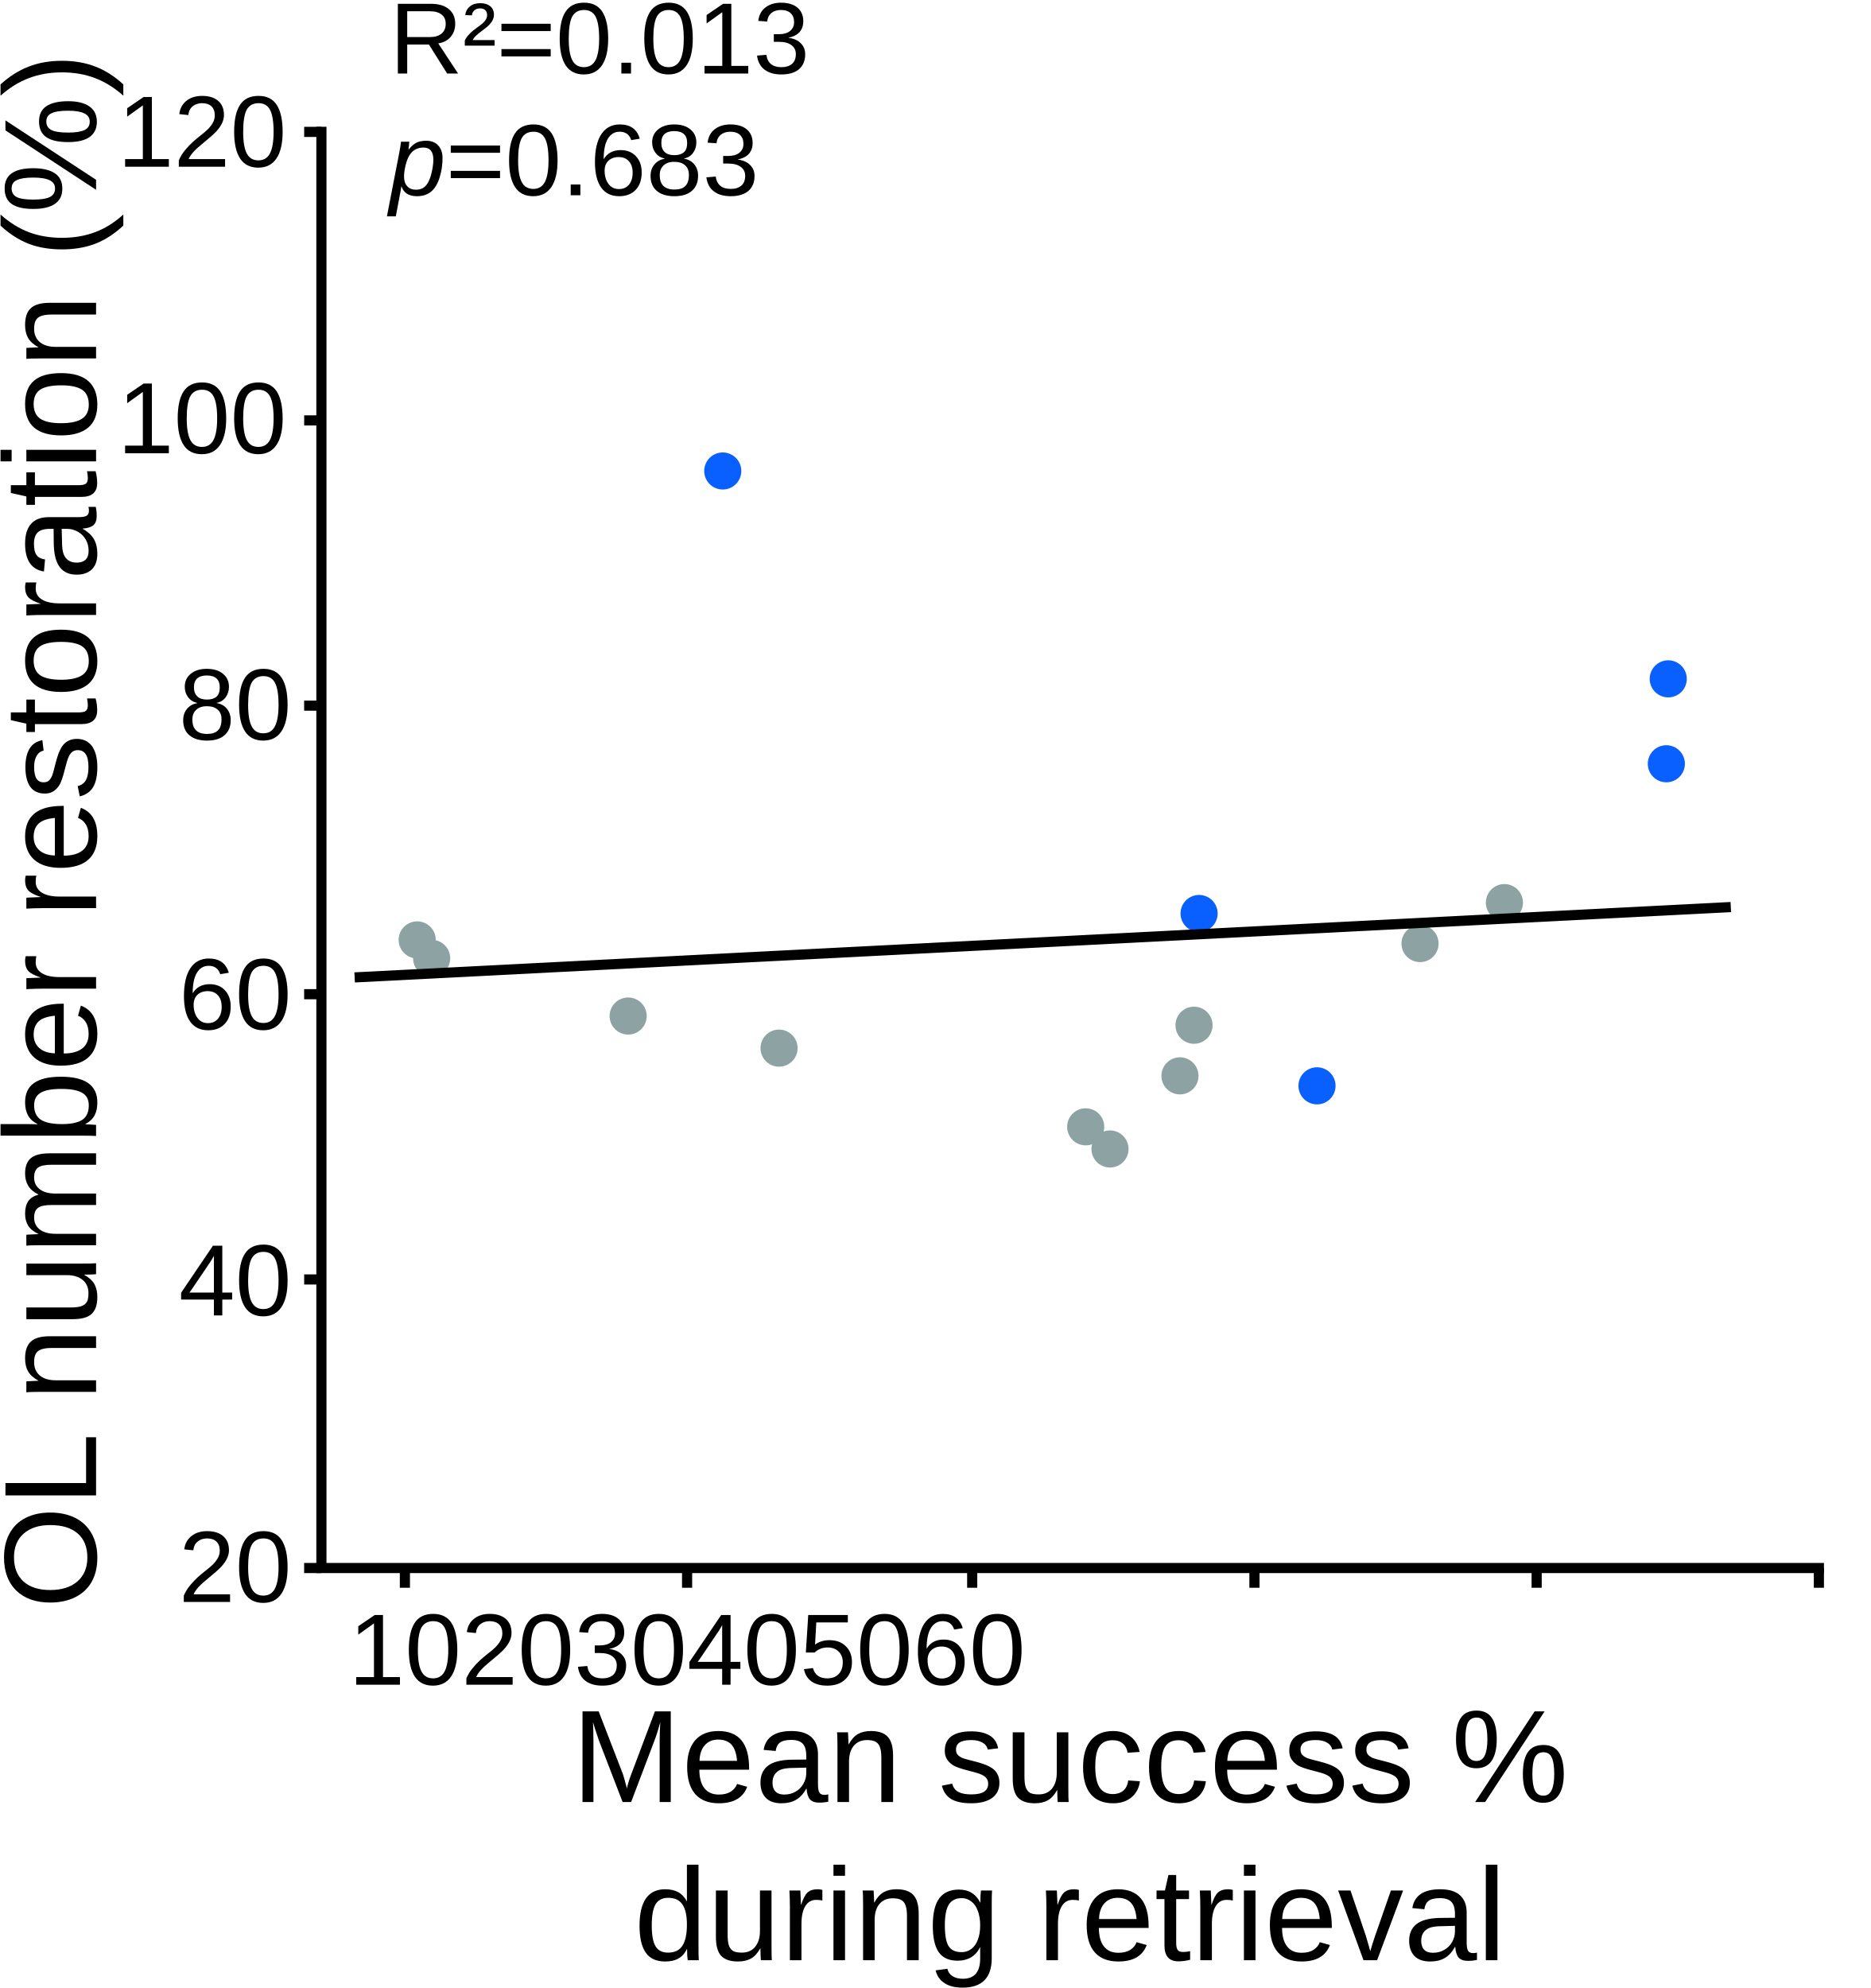
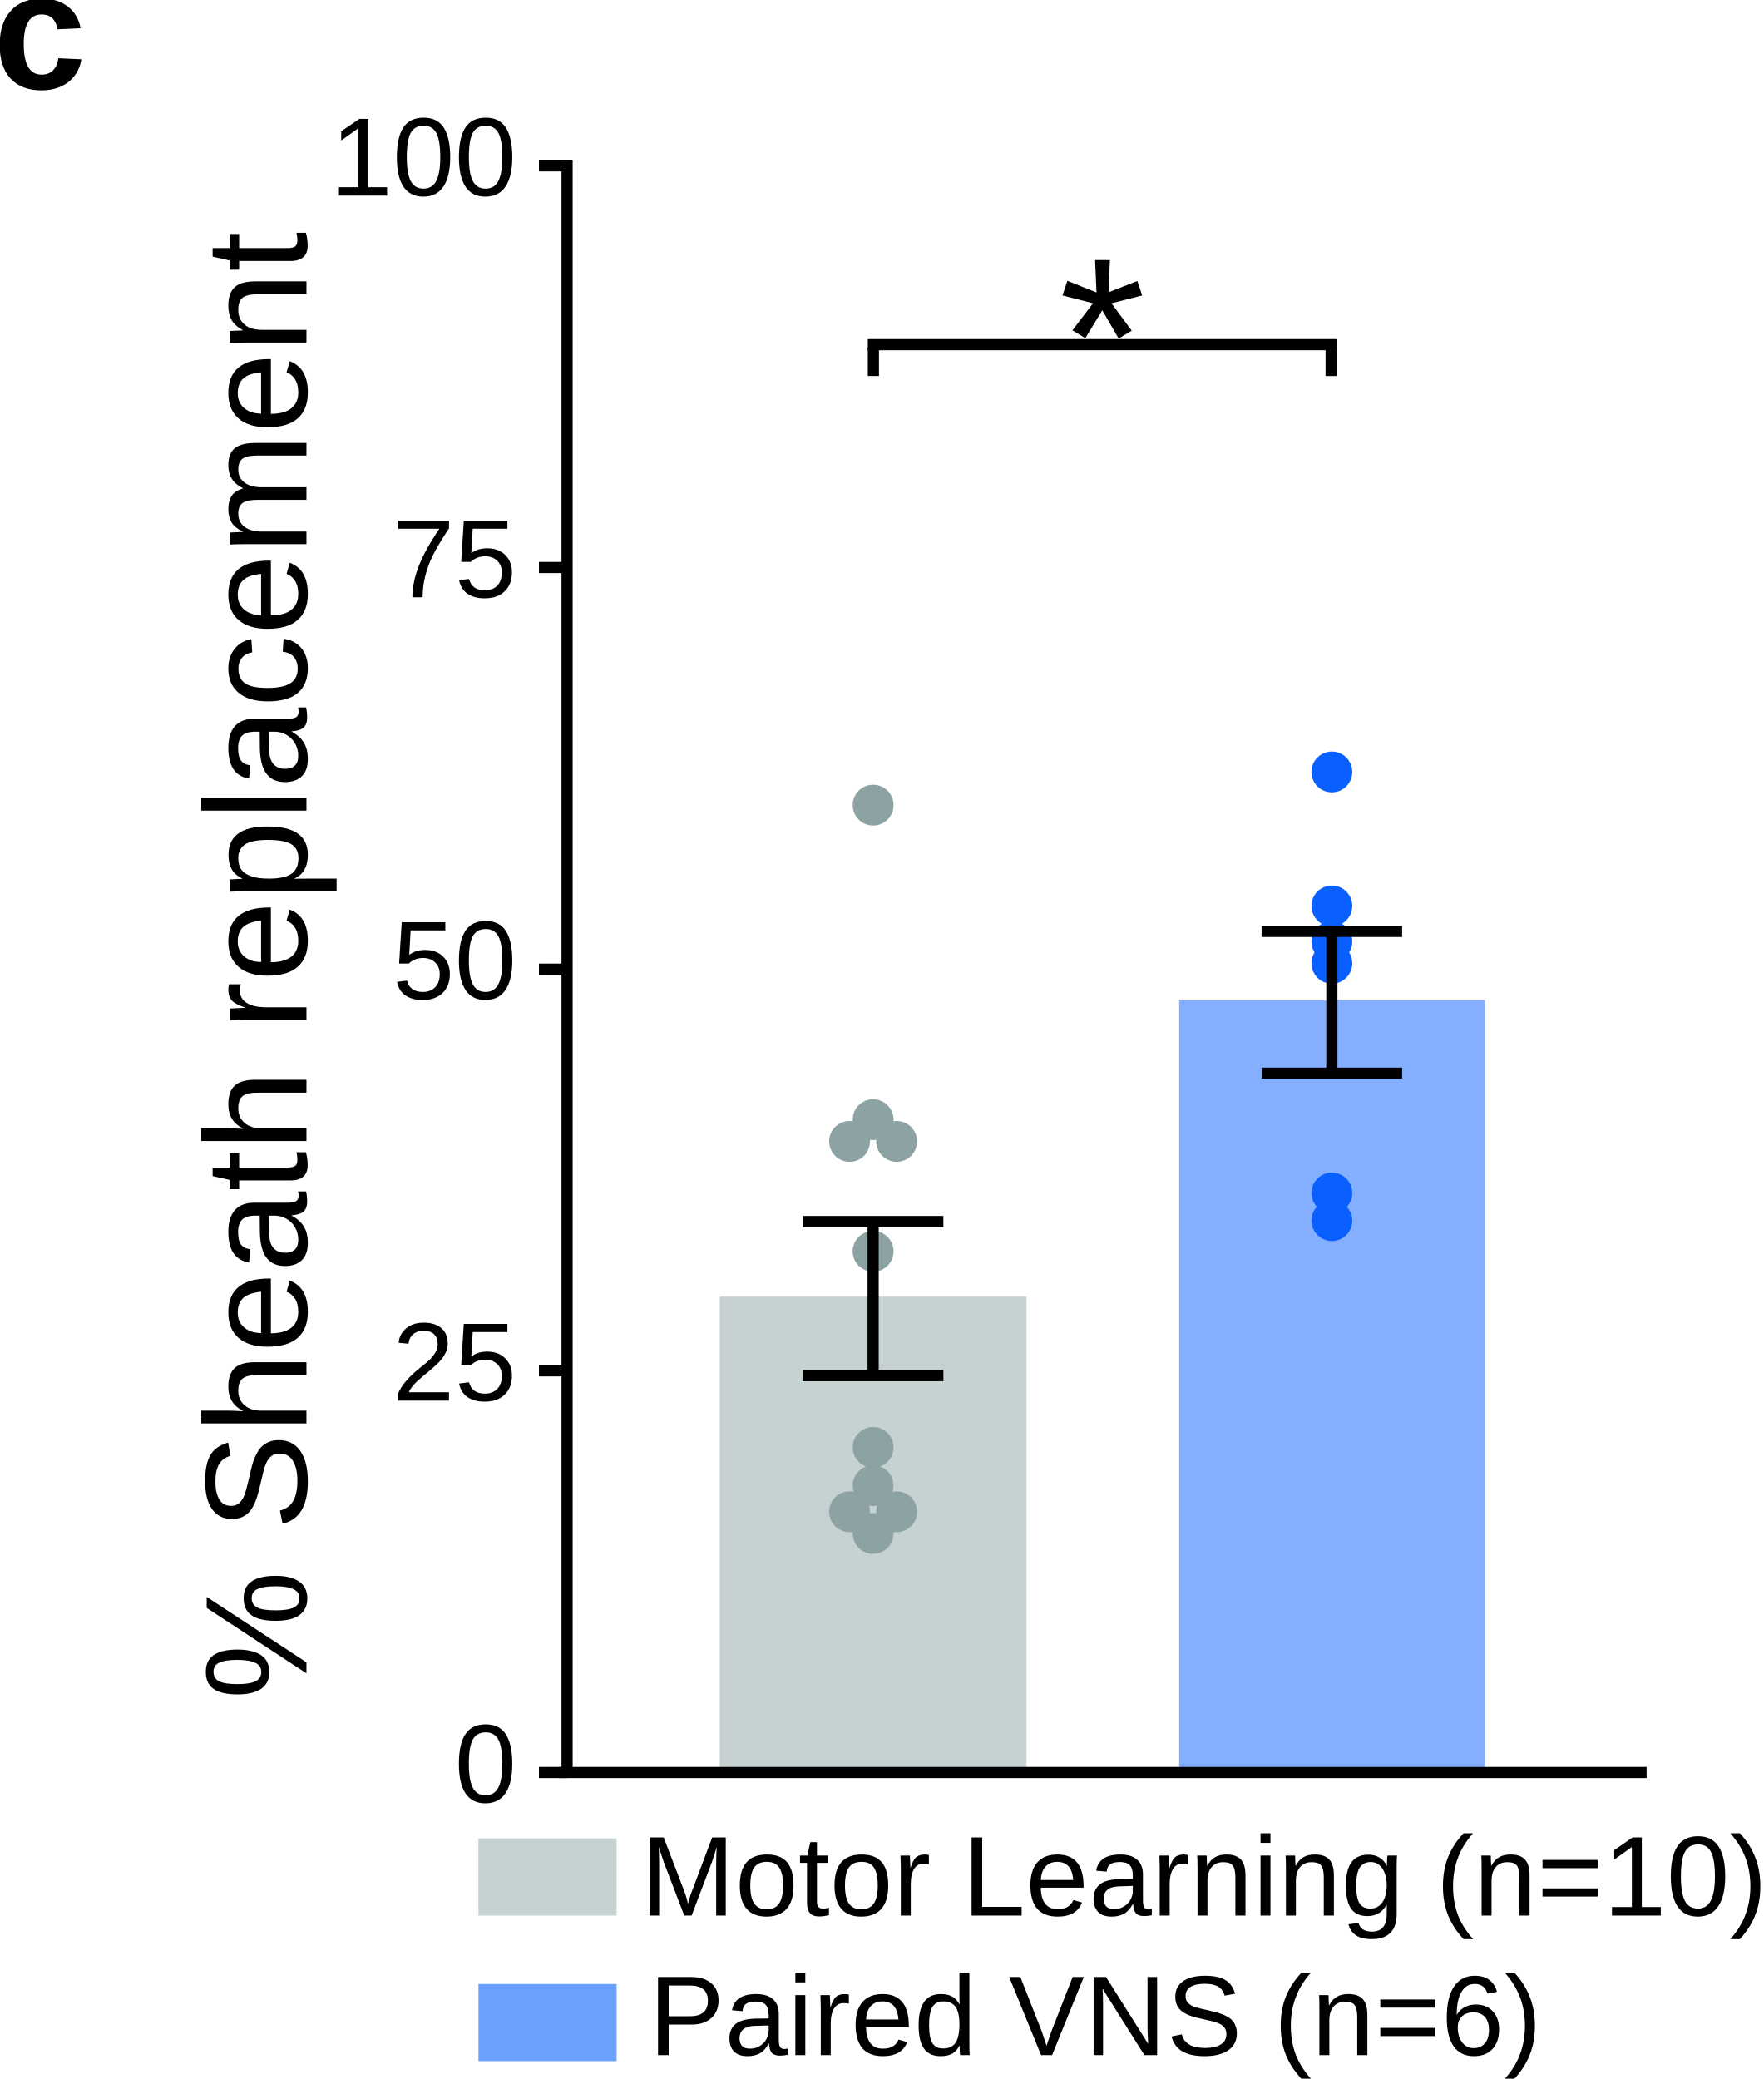
- <svg xmlns="http://www.w3.org/2000/svg" version="1.1" id="svg1" width="245.967" height="261.403" viewBox="0 0 245.967 261.403">
-   <defs id="defs1" />
-   <g id="g1" transform="translate(-44.96009,-399.9293)">
-     <g id="g351">
-       <text id="text182" xml:space="preserve" transform="matrix(1.333333,0,0,1.333204,68.46368,610.5705)">
-         <tspan id="tspan182" style="font-variant:normal;font-weight:normal;font-size:10.005px;font-family:Arial;writing-mode:lr-tb;fill:#000000;fill-opacity:1;fill-rule:nonzero;stroke:none" x="0" y="0">20</tspan>
-         <tspan id="tspan183" style="font-variant:normal;font-weight:normal;font-size:10.005px;font-family:Arial;writing-mode:lr-tb;fill:#000000;fill-opacity:1;fill-rule:nonzero;stroke:none" x="0" y="-28.263">40</tspan>
-         <tspan id="tspan184" style="font-variant:normal;font-weight:normal;font-size:10.005px;font-family:Arial;writing-mode:lr-tb;fill:#000000;fill-opacity:1;fill-rule:nonzero;stroke:none" x="0" y="-56.476">60</tspan>
-         <tspan id="tspan185" style="font-variant:normal;font-weight:normal;font-size:10.005px;font-family:Arial;writing-mode:lr-tb;fill:#000000;fill-opacity:1;fill-rule:nonzero;stroke:none" x="0" y="-85.049">80</tspan>
-         <tspan id="tspan186" style="font-variant:normal;font-weight:normal;font-size:10.005px;font-family:Arial;writing-mode:lr-tb;fill:#000000;fill-opacity:1;fill-rule:nonzero;stroke:none" x="-6.053" y="-113.292">100</tspan>
-         <tspan id="tspan187" style="font-variant:normal;font-weight:normal;font-size:10.005px;font-family:Arial;writing-mode:lr-tb;fill:#000000;fill-opacity:1;fill-rule:nonzero;stroke:none" x="-6.053" y="-141.555">120</tspan>
+ <svg xmlns="http://www.w3.org/2000/svg" version="1.1" id="svg1" width="210.655" height="248.378" viewBox="0 0 210.655 248.378">
+   <defs id="defs1">
+     <clipPath clipPathUnits="userSpaceOnUse" id="clipPath182">
+       <path d="m 475.632,642.216 h 12.379 v -6.909 h -12.379 z" id="path182" />
+     </clipPath>
+     <clipPath clipPathUnits="userSpaceOnUse" id="clipPath184">
+       <path d="M 0,0 H 891.591 V 1131.591 H 0 Z" id="path184" />
+     </clipPath>
+     <clipPath clipPathUnits="userSpaceOnUse" id="clipPath185">
+       <path d="m 475.632,629.176 h 12.379 v -6.909 h -12.379 z" id="path185" />
+     </clipPath>
+     <clipPath clipPathUnits="userSpaceOnUse" id="clipPath187">
+       <path d="M 0,0 H 891.591 V 1131.591 H 0 Z" id="path187" />
+     </clipPath>
+     <clipPath clipPathUnits="userSpaceOnUse" id="clipPath197">
+       <path d="m 538.413,717.308 h 27.36 v -68.836 h -27.36 z" id="path197" />
+     </clipPath>
+     <clipPath clipPathUnits="userSpaceOnUse" id="clipPath199">
+       <path d="M 0,0 H 891.591 V 1131.591 H 0 Z" id="path199" />
+     </clipPath>
+     <clipPath clipPathUnits="userSpaceOnUse" id="clipPath211">
+       <path d="m 497.253,690.768 h 27.48 v -42.331 h -27.48 z" id="path211" />
+     </clipPath>
+     <clipPath clipPathUnits="userSpaceOnUse" id="clipPath213">
+       <path d="M 0,0 H 891.591 V 1131.591 H 0 Z" id="path213" />
+     </clipPath>
+   </defs>
+   <g id="layer-MC11" transform="translate(-577.0216,-55.6656)">
+     <g id="g306">
+       <g opacity="0.5" id="g183" clip-path="url(#clipPath184)">
+         <path d="m 488.011,635.307 h -12.379 v 6.909 h 12.379 z" style="fill:#8da3a3;fill-opacity:1;fill-rule:nonzero;stroke:none" transform="matrix(1.333333,0,0,-1.333333,0,1131.591)" clip-path="url(#clipPath182)" id="path183" />
+       </g>
+       <text id="text184" xml:space="preserve" transform="matrix(1.333333,0,0,1.333333,653.5345,284.5191)">
+         <tspan id="tspan184" style="font-variant:normal;font-weight:normal;font-stretch:normal;font-size:10.176px;font-family:Arial;writing-mode:lr-tb;fill:#000000;fill-opacity:1;fill-rule:nonzero;stroke:none" x="0" y="0">Motor Learning (n=10)</tspan>
      </text>
-       <path id="path187" d="m 63.715,-454.626 h 1.703" style="fill:none;stroke:#000000;stroke-width:1;stroke-linecap:butt;stroke-linejoin:miter;stroke-miterlimit:10;stroke-dasharray:none;stroke-opacity:1" transform="scale(1.333333,-1.333204)" />
-       <path id="path188" d="m 63.719,-426.166 h 1.703" style="fill:none;stroke:#000000;stroke-width:1;stroke-linecap:butt;stroke-linejoin:miter;stroke-miterlimit:10;stroke-dasharray:none;stroke-opacity:1" transform="scale(1.333333,-1.333204)" />
-       <path id="path189" d="m 63.715,-398.031 h 1.703" style="fill:none;stroke:#000000;stroke-width:1;stroke-linecap:butt;stroke-linejoin:miter;stroke-miterlimit:10;stroke-dasharray:none;stroke-opacity:1" transform="scale(1.333333,-1.333204)" />
-       <path id="path190" d="m 63.715,-369.571 h 1.703" style="fill:none;stroke:#000000;stroke-width:1;stroke-linecap:butt;stroke-linejoin:miter;stroke-miterlimit:10;stroke-dasharray:none;stroke-opacity:1" transform="scale(1.333333,-1.333204)" />
-       <path id="path191" d="m 63.719,-341.439 h 1.703" style="fill:none;stroke:#000000;stroke-width:1;stroke-linecap:butt;stroke-linejoin:miter;stroke-miterlimit:10;stroke-dasharray:none;stroke-opacity:1" transform="scale(1.333333,-1.333204)" />
-       <path id="path192" d="m 63.719,-312.984 h 1.703" style="fill:none;stroke:#000000;stroke-width:1;stroke-linecap:butt;stroke-linejoin:miter;stroke-miterlimit:10;stroke-dasharray:none;stroke-opacity:1" transform="scale(1.333333,-1.333204)" />
-       <text id="text192" xml:space="preserve" transform="matrix(0,-1.333333,1.333463,0,57.59349,616.2784)">
-         <tspan id="tspan192" style="font-variant:normal;font-weight:normal;font-size:13.005px;font-family:Arial;writing-mode:lr-tb;fill:#000000;fill-opacity:1;fill-rule:nonzero;stroke:none" x="0" dx="0 0 0 -0.481" y="0"> OL number restoration (%)</tspan>
+       <g opacity="0.6" id="g186" clip-path="url(#clipPath187)">
+         <path d="m 488.011,622.267 h -12.379 v 6.909 h 12.379 z" style="fill:#0a60ff;fill-opacity:1;fill-rule:nonzero;stroke:none" transform="matrix(1.333333,0,0,-1.333333,0,1131.591)" clip-path="url(#clipPath185)" id="path186" />
+       </g>
+       <text id="text187" xml:space="preserve" transform="matrix(1.333333,0,0,1.333333,654.5248,301.1883)">
+         <tspan id="tspan187" style="font-variant:normal;font-weight:normal;font-stretch:normal;font-size:10.176px;font-family:Arial;writing-mode:lr-tb;fill:#000000;fill-opacity:1;fill-rule:nonzero;stroke:none" x="0" y="0">Paired VNS (n=6)</tspan>
      </text>
-       <path id="path193" d="M 65.418,-454.626 V -312.48" style="fill:none;stroke:#000000;stroke-width:1;stroke-linecap:butt;stroke-linejoin:miter;stroke-miterlimit:10;stroke-dasharray:none;stroke-opacity:1" transform="scale(1.333333,-1.333204)" />
-       <text id="text193" xml:space="preserve" transform="matrix(1.333333,0,0,1.333204,90.78259,621.4508)">
-         <tspan id="tspan193" style="font-variant:normal;font-weight:normal;font-size:10.005px;font-family:Arial;writing-mode:lr-tb;fill:#000000;fill-opacity:1;fill-rule:nonzero;stroke:none" x="0" dx="0 0 16.708 0 16.988 0 16.708 0 16.708 0 16.708" y="0">102030405060</tspan>
+       <text id="text188" xml:space="preserve" transform="matrix(1.333333,0,0,1.333333,703.5091,105.0893)">
+         <tspan id="tspan188" style="font-variant:normal;font-weight:normal;font-stretch:normal;font-size:20px;font-family:Arial;writing-mode:lr-tb;fill:#000000;fill-opacity:1;fill-rule:nonzero;stroke:none" x="0" y="0">*</tspan>
      </text>
-       <path id="path194" d="m 73.652,-454.622 v -1.95" style="fill:none;stroke:#000000;stroke-width:1;stroke-linecap:butt;stroke-linejoin:miter;stroke-miterlimit:10;stroke-dasharray:none;stroke-opacity:1" transform="scale(1.333333,-1.333204)" />
-       <path id="path195" d="m 101.484,-454.626 v -1.946" style="fill:none;stroke:#000000;stroke-width:1;stroke-linecap:butt;stroke-linejoin:miter;stroke-miterlimit:10;stroke-dasharray:none;stroke-opacity:1" transform="scale(1.333333,-1.333204)" />
-       <path id="path196" d="m 129.602,-454.622 v -1.95" style="fill:none;stroke:#000000;stroke-width:1;stroke-linecap:butt;stroke-linejoin:miter;stroke-miterlimit:10;stroke-dasharray:none;stroke-opacity:1" transform="scale(1.333333,-1.333204)" />
-       <path id="path197" d="m 157.438,-454.622 v -1.95" style="fill:none;stroke:#000000;stroke-width:1;stroke-linecap:butt;stroke-linejoin:miter;stroke-miterlimit:10;stroke-dasharray:none;stroke-opacity:1" transform="scale(1.333333,-1.333204)" />
-       <path id="path198" d="m 185.27,-454.622 v -1.95" style="fill:none;stroke:#000000;stroke-width:1;stroke-linecap:butt;stroke-linejoin:miter;stroke-miterlimit:10;stroke-dasharray:none;stroke-opacity:1" transform="scale(1.333333,-1.333204)" />
-       <path id="path199" d="m 213.105,-454.622 v -1.95" style="fill:none;stroke:#000000;stroke-width:1;stroke-linecap:butt;stroke-linejoin:miter;stroke-miterlimit:10;stroke-dasharray:none;stroke-opacity:1" transform="scale(1.333333,-1.333204)" />
-       <path id="path200" d="M 213.105,-454.626 H 65.418" style="fill:none;stroke:#000000;stroke-width:1;stroke-linecap:square;stroke-linejoin:miter;stroke-miterlimit:10;stroke-dasharray:none;stroke-opacity:1" transform="scale(1.333333,-1.333204)" />
-       <text id="text200" xml:space="preserve" transform="matrix(1.333333,0,0,1.333203,120.1423,636.8756)">
-         <tspan id="tspan200" style="font-variant:normal;font-weight:normal;font-size:13.006px;font-family:Arial;writing-mode:lr-tb;fill:#000000;fill-opacity:1;fill-rule:nonzero;stroke:none" x="0" y="0">Mean success %</tspan>
-         <tspan id="tspan201" style="font-variant:normal;font-weight:normal;font-size:13.006px;font-family:Arial;writing-mode:lr-tb;fill:#000000;fill-opacity:1;fill-rule:nonzero;stroke:none" x="6.139" y="15.607">during retrieval</tspan>
+       <path id="path188" d="M 0,0 H 41.012" style="fill:none;stroke:#000000;stroke-width:1;stroke-linecap:square;stroke-linejoin:miter;stroke-miterlimit:10;stroke-dasharray:none;stroke-opacity:1" transform="matrix(1.333333,0,0,-1.333333,681.356,96.8444)" />
+       <path id="path189" d="M 0,0 V 1.561" style="fill:none;stroke:#000000;stroke-width:1;stroke-linecap:square;stroke-linejoin:miter;stroke-miterlimit:10;stroke-dasharray:none;stroke-opacity:1" transform="matrix(1.333333,0,0,-1.333333,681.356,99.92307)" />
+       <path id="path190" d="M 0,0 V 1.561" style="fill:none;stroke:#000000;stroke-width:1;stroke-linecap:square;stroke-linejoin:miter;stroke-miterlimit:10;stroke-dasharray:none;stroke-opacity:1" transform="matrix(1.333333,0,0,-1.333333,736.0387,99.92347)" />
+       <path id="path191" d="m 0,0 c 0,-0.734 -0.595,-1.329 -1.329,-1.329 -0.735,0 -1.33,0.595 -1.33,1.329 0,0.734 0.595,1.329 1.33,1.329 C -0.595,1.329 0,0.734 0,0" style="fill:#0a60ff;fill-opacity:1;fill-rule:nonzero;stroke:#0a60ff;stroke-width:1;stroke-linecap:butt;stroke-linejoin:miter;stroke-miterlimit:10;stroke-dasharray:none;stroke-opacity:1" transform="matrix(1.333333,0,0,-1.333333,737.8967,201.4927)" />
+       <path id="path192" d="m 0,0 c 0,-0.734 -0.595,-1.329 -1.329,-1.329 -0.735,0 -1.33,0.595 -1.33,1.329 0,0.734 0.595,1.329 1.33,1.329 C -0.595,1.329 0,0.734 0,0" style="fill:#0a60ff;fill-opacity:1;fill-rule:nonzero;stroke:#0a60ff;stroke-width:1;stroke-linecap:butt;stroke-linejoin:miter;stroke-miterlimit:10;stroke-dasharray:none;stroke-opacity:1" transform="matrix(1.333333,0,0,-1.333333,737.8967,198.1916)" />
+       <path id="path193" d="m 0,0 c 0,-0.734 -0.595,-1.329 -1.329,-1.329 -0.735,0 -1.33,0.595 -1.33,1.329 0,0.734 0.595,1.329 1.33,1.329 C -0.595,1.329 0,0.734 0,0" style="fill:#0a60ff;fill-opacity:1;fill-rule:nonzero;stroke:#0a60ff;stroke-width:1;stroke-linecap:butt;stroke-linejoin:miter;stroke-miterlimit:10;stroke-dasharray:none;stroke-opacity:1" transform="matrix(1.333333,0,0,-1.333333,737.8967,170.7475)" />
+       <path id="path194" d="m 0,0 c 0,-0.734 -0.595,-1.329 -1.329,-1.329 -0.735,0 -1.33,0.595 -1.33,1.329 0,0.734 0.595,1.329 1.33,1.329 C -0.595,1.329 0,0.734 0,0" style="fill:#0a60ff;fill-opacity:1;fill-rule:nonzero;stroke:#0a60ff;stroke-width:1;stroke-linecap:butt;stroke-linejoin:miter;stroke-miterlimit:10;stroke-dasharray:none;stroke-opacity:1" transform="matrix(1.333333,0,0,-1.333333,737.8967,168.1537)" />
+       <path id="path195" d="m 0,0 c 0,-0.734 -0.595,-1.329 -1.329,-1.329 -0.735,0 -1.33,0.595 -1.33,1.329 0,0.734 0.595,1.329 1.33,1.329 C -0.595,1.329 0,0.734 0,0" style="fill:#0a60ff;fill-opacity:1;fill-rule:nonzero;stroke:#0a60ff;stroke-width:1;stroke-linecap:butt;stroke-linejoin:miter;stroke-miterlimit:10;stroke-dasharray:none;stroke-opacity:1" transform="matrix(1.333333,0,0,-1.333333,737.8967,163.9024)" />
+       <path id="path196" d="m 0,0 c 0,-0.734 -0.595,-1.329 -1.329,-1.329 -0.735,0 -1.33,0.595 -1.33,1.329 0,0.734 0.595,1.329 1.33,1.329 C -0.595,1.329 0,0.734 0,0" style="fill:#0a60ff;fill-opacity:1;fill-rule:nonzero;stroke:#0a60ff;stroke-width:1;stroke-linecap:butt;stroke-linejoin:miter;stroke-miterlimit:10;stroke-dasharray:none;stroke-opacity:1" transform="matrix(1.333333,0,0,-1.333333,737.8967,147.8879)" />
+       <g opacity="0.5" id="g198" clip-path="url(#clipPath199)">
+         <path d="m 538.413,648.472 h 27.36 v 68.836 h -27.36 z" style="fill:#0a60ff;fill-opacity:1;fill-rule:evenodd;stroke:none" transform="matrix(1.333333,0,0,-1.333333,0,1131.591)" clip-path="url(#clipPath197)" id="path198" />
+       </g>
+       <path id="path200" d="M 0,0 H 12.591 M 6.296,0 v 12.705 m -6.296,0 h 12.591" style="fill:#0a60ff;fill-opacity:1;fill-rule:nonzero;stroke:#000000;stroke-width:1;stroke-linecap:butt;stroke-linejoin:miter;stroke-miterlimit:10;stroke-dasharray:none;stroke-opacity:1" transform="matrix(1.333333,0,0,-1.333333,727.7299,183.8819)" />
+       <path id="path201" d="m 0,0 c 0,-0.734 -0.595,-1.329 -1.329,-1.329 -0.735,0 -1.33,0.595 -1.33,1.329 0,0.734 0.595,1.329 1.33,1.329 C -0.595,1.329 0,0.734 0,0" style="fill:#8da3a3;fill-opacity:1;fill-rule:nonzero;stroke:#8da3a3;stroke-width:1;stroke-linecap:butt;stroke-linejoin:miter;stroke-miterlimit:10;stroke-dasharray:none;stroke-opacity:1" transform="matrix(1.333333,0,0,-1.333333,683.0967,238.8684)" />
+       <path id="path202" d="m 0,0 c 0,-0.734 -0.595,-1.329 -1.329,-1.329 -0.735,0 -1.33,0.595 -1.33,1.329 0,0.734 0.595,1.329 1.33,1.329 C -0.595,1.329 0,0.734 0,0" style="fill:#8da3a3;fill-opacity:1;fill-rule:nonzero;stroke:#8da3a3;stroke-width:1;stroke-linecap:butt;stroke-linejoin:miter;stroke-miterlimit:10;stroke-dasharray:none;stroke-opacity:1" transform="matrix(1.333333,0,0,-1.333333,685.9083,236.2747)" />
+       <path id="path203" d="m 0,0 c 0,-0.734 -0.595,-1.329 -1.329,-1.329 -0.735,0 -1.33,0.595 -1.33,1.329 0,0.734 0.595,1.329 1.33,1.329 C -0.595,1.329 0,0.734 0,0" style="fill:#8da3a3;fill-opacity:1;fill-rule:nonzero;stroke:#8da3a3;stroke-width:1;stroke-linecap:butt;stroke-linejoin:miter;stroke-miterlimit:10;stroke-dasharray:none;stroke-opacity:1" transform="matrix(1.333333,0,0,-1.333333,680.2851,236.2747)" />
+       <path id="path204" d="m 0,0 c 0,-0.734 -0.595,-1.329 -1.329,-1.329 -0.735,0 -1.33,0.595 -1.33,1.329 0,0.734 0.595,1.329 1.33,1.329 C -0.595,1.329 0,0.734 0,0" style="fill:#8da3a3;fill-opacity:1;fill-rule:nonzero;stroke:#8da3a3;stroke-width:1;stroke-linecap:butt;stroke-linejoin:miter;stroke-miterlimit:10;stroke-dasharray:none;stroke-opacity:1" transform="matrix(1.333333,0,0,-1.333333,683.0967,233.1515)" />
+       <path id="path205" d="m 0,0 c 0,-0.734 -0.595,-1.329 -1.329,-1.329 -0.735,0 -1.33,0.595 -1.33,1.329 0,0.734 0.595,1.329 1.33,1.329 C -0.595,1.329 0,0.734 0,0" style="fill:#8da3a3;fill-opacity:1;fill-rule:nonzero;stroke:#8da3a3;stroke-width:1;stroke-linecap:butt;stroke-linejoin:miter;stroke-miterlimit:10;stroke-dasharray:none;stroke-opacity:1" transform="matrix(1.333333,0,0,-1.333333,683.0967,228.5879)" />
+       <path id="path206" d="m 0,0 c 0,-0.734 -0.595,-1.329 -1.329,-1.329 -0.735,0 -1.33,0.595 -1.33,1.329 0,0.734 0.595,1.329 1.33,1.329 C -0.595,1.329 0,0.734 0,0" style="fill:#8da3a3;fill-opacity:1;fill-rule:nonzero;stroke:#8da3a3;stroke-width:1;stroke-linecap:butt;stroke-linejoin:miter;stroke-miterlimit:10;stroke-dasharray:none;stroke-opacity:1" transform="matrix(1.333333,0,0,-1.333333,683.0967,205.1603)" />
+       <path id="path207" d="m 0,0 c 0,-0.734 -0.595,-1.329 -1.329,-1.329 -0.735,0 -1.33,0.595 -1.33,1.329 0,0.734 0.595,1.329 1.33,1.329 C -0.595,1.329 0,0.734 0,0" style="fill:#8da3a3;fill-opacity:1;fill-rule:nonzero;stroke:#8da3a3;stroke-width:1;stroke-linecap:butt;stroke-linejoin:miter;stroke-miterlimit:10;stroke-dasharray:none;stroke-opacity:1" transform="matrix(1.333333,0,0,-1.333333,685.9083,192.0288)" />
+       <path id="path208" d="m 0,0 c 0,-0.734 -0.595,-1.329 -1.329,-1.329 -0.735,0 -1.33,0.595 -1.33,1.329 0,0.734 0.595,1.329 1.33,1.329 C -0.595,1.329 0,0.734 0,0" style="fill:#8da3a3;fill-opacity:1;fill-rule:nonzero;stroke:#8da3a3;stroke-width:1;stroke-linecap:butt;stroke-linejoin:miter;stroke-miterlimit:10;stroke-dasharray:none;stroke-opacity:1" transform="matrix(1.333333,0,0,-1.333333,680.2851,192.0288)" />
+       <path id="path209" d="m 0,0 c 0,-0.734 -0.595,-1.329 -1.329,-1.329 -0.735,0 -1.33,0.595 -1.33,1.329 0,0.734 0.595,1.329 1.33,1.329 C -0.595,1.329 0,0.734 0,0" style="fill:#8da3a3;fill-opacity:1;fill-rule:nonzero;stroke:#8da3a3;stroke-width:1;stroke-linecap:butt;stroke-linejoin:miter;stroke-miterlimit:10;stroke-dasharray:none;stroke-opacity:1" transform="matrix(1.333333,0,0,-1.333333,683.0967,189.4351)" />
+       <path id="path210" d="m 0,0 c 0,-0.734 -0.595,-1.329 -1.329,-1.329 -0.735,0 -1.33,0.595 -1.33,1.329 0,0.734 0.595,1.329 1.33,1.329 C -0.595,1.329 0,0.734 0,0" style="fill:#8da3a3;fill-opacity:1;fill-rule:nonzero;stroke:#8da3a3;stroke-width:1;stroke-linecap:butt;stroke-linejoin:miter;stroke-miterlimit:10;stroke-dasharray:none;stroke-opacity:1" transform="matrix(1.333333,0,0,-1.333333,683.0967,151.8537)" />
+       <g opacity="0.5" id="g212" clip-path="url(#clipPath213)">
+         <path d="m 497.253,648.437 h 27.48 v 42.331 h -27.48 z" style="fill:#8da3a3;fill-opacity:1;fill-rule:evenodd;stroke:none" transform="matrix(1.333333,0,0,-1.333333,0,1131.591)" clip-path="url(#clipPath211)" id="path212" />
+       </g>
+       <path id="path214" d="M 0,0 H 12.591 M 6.296,0 v 13.812 m -6.296,0 h 12.591" style="fill:none;stroke:#000000;stroke-width:1;stroke-linecap:butt;stroke-linejoin:miter;stroke-miterlimit:3;stroke-dasharray:none;stroke-opacity:1" transform="matrix(1.333333,0,0,-1.333333,672.9299,220.0169)" />
+       <text id="text214" xml:space="preserve" transform="matrix(1.333333,0,0,1.333333,631.3223,270.9839)">
+         <tspan id="tspan214" style="font-variant:normal;font-weight:normal;font-stretch:normal;font-size:10px;font-family:Arial;writing-mode:lr-tb;fill:#000000;fill-opacity:1;fill-rule:nonzero;stroke:none" x="0" y="0">0</tspan>
      </text>
-       <text id="text201" xml:space="preserve" transform="matrix(1.333333,0,0,1.333204,96.17373,409.5942)">
-         <tspan id="tspan202" style="font-variant:normal;font-weight:normal;font-size:10.005px;font-family:Arial;writing-mode:lr-tb;fill:#000000;fill-opacity:1;fill-rule:nonzero;stroke:none" x="0" y="0">R²=0.013</tspan>
-         <tspan id="tspan203" style="font-style:italic;font-variant:normal;font-weight:normal;font-size:10.005px;font-family:Arial;writing-mode:lr-tb;fill:#000000;fill-opacity:1;fill-rule:nonzero;stroke:none" x="0" y="12.006">p</tspan>
-         <tspan id="tspan204" style="font-variant:normal;font-weight:normal;font-size:10.005px;font-family:Arial;writing-mode:lr-tb;fill:#000000;fill-opacity:1;fill-rule:nonzero;stroke:none" x="5.563" y="12.006">=0.683</tspan>
+       <path id="path215" d="M 0,0 H -2.52" style="fill:none;stroke:#000000;stroke-width:1;stroke-linecap:butt;stroke-linejoin:miter;stroke-miterlimit:10;stroke-dasharray:none;stroke-opacity:1" transform="matrix(1.333333,0,0,-1.333333,644.7641,267.4267)" />
+       <text id="text215" xml:space="preserve" transform="matrix(1.333333,0,0,1.333333,623.9063,222.9969)">
+         <tspan id="tspan215" style="font-variant:normal;font-weight:normal;font-stretch:normal;font-size:10px;font-family:Arial;writing-mode:lr-tb;fill:#000000;fill-opacity:1;fill-rule:nonzero;stroke:none" x="0" y="0">25</tspan>
      </text>
-       <path id="path205" d="m 76.195,-392.675 c 0,-0.734 -0.593,-1.332 -1.328,-1.332 -0.738,0 -1.332,0.598 -1.332,1.332 0,0.735 0.594,1.328 1.332,1.328 0.735,0 1.328,-0.593 1.328,-1.328" style="fill:#8da3a3;fill-opacity:1;fill-rule:nonzero;stroke:#8da3a3;stroke-width:1;stroke-linecap:butt;stroke-linejoin:miter;stroke-miterlimit:10;stroke-dasharray:none;stroke-opacity:1" transform="scale(1.333333,-1.333204)" />
-       <path id="path206" d="m 77.621,-394.492 c 0,-0.734 -0.594,-1.332 -1.328,-1.332 -0.738,0 -1.332,0.598 -1.332,1.332 0,0.735 0.594,1.329 1.332,1.329 0.734,0 1.328,-0.594 1.328,-1.329" style="fill:#8da3a3;fill-opacity:1;fill-rule:nonzero;stroke:#8da3a3;stroke-width:1;stroke-linecap:butt;stroke-linejoin:miter;stroke-miterlimit:10;stroke-dasharray:none;stroke-opacity:1" transform="scale(1.333333,-1.333204)" />
-       <path id="path207" d="m 97,-400.183 c 0,-0.735 -0.594,-1.333 -1.328,-1.333 -0.734,0 -1.332,0.598 -1.332,1.333 0,0.734 0.598,1.328 1.332,1.328 0.734,0 1.328,-0.594 1.328,-1.328" style="fill:#8da3a3;fill-opacity:1;fill-rule:nonzero;stroke:#8da3a3;stroke-width:1;stroke-linecap:butt;stroke-linejoin:miter;stroke-miterlimit:10;stroke-dasharray:none;stroke-opacity:1" transform="scale(1.333333,-1.333204)" />
-       <path id="path208" d="m 111.883,-403.352 c 0,-0.734 -0.598,-1.328 -1.332,-1.328 -0.735,0 -1.328,0.594 -1.328,1.328 0,0.735 0.593,1.332 1.328,1.332 0.734,0 1.332,-0.597 1.332,-1.332" style="fill:#8da3a3;fill-opacity:1;fill-rule:nonzero;stroke:#8da3a3;stroke-width:1;stroke-linecap:butt;stroke-linejoin:miter;stroke-miterlimit:10;stroke-dasharray:none;stroke-opacity:1" transform="scale(1.333333,-1.333204)" />
-       <path id="path209" d="m 142.125,-411.11 c 0,-0.735 -0.598,-1.332 -1.332,-1.332 -0.734,0 -1.328,0.597 -1.328,1.332 0,0.734 0.594,1.328 1.328,1.328 0.734,0 1.332,-0.594 1.332,-1.328" style="fill:#8da3a3;fill-opacity:1;fill-rule:nonzero;stroke:#8da3a3;stroke-width:1;stroke-linecap:butt;stroke-linejoin:miter;stroke-miterlimit:10;stroke-dasharray:none;stroke-opacity:1" transform="scale(1.333333,-1.333204)" />
-       <path id="path210" d="m 144.523,-413.298 c 0,-0.734 -0.597,-1.328 -1.332,-1.328 -0.734,0 -1.328,0.594 -1.328,1.328 0,0.734 0.594,1.332 1.328,1.332 0.735,0 1.332,-0.598 1.332,-1.332" style="fill:#8da3a3;fill-opacity:1;fill-rule:nonzero;stroke:#8da3a3;stroke-width:1;stroke-linecap:butt;stroke-linejoin:miter;stroke-miterlimit:10;stroke-dasharray:none;stroke-opacity:1" transform="scale(1.333333,-1.333204)" />
-       <path id="path211" d="m 151.422,-406.086 c 0,-0.735 -0.598,-1.329 -1.332,-1.329 -0.735,0 -1.328,0.594 -1.328,1.329 0,0.734 0.593,1.332 1.328,1.332 0.734,0 1.332,-0.598 1.332,-1.332" style="fill:#8da3a3;fill-opacity:1;fill-rule:nonzero;stroke:#8da3a3;stroke-width:1;stroke-linecap:butt;stroke-linejoin:miter;stroke-miterlimit:10;stroke-dasharray:none;stroke-opacity:1" transform="scale(1.333333,-1.333204)" />
-       <path id="path212" d="m 152.809,-401.094 c 0,-0.734 -0.598,-1.328 -1.332,-1.328 -0.735,0 -1.329,0.594 -1.329,1.328 0,0.735 0.594,1.332 1.329,1.332 0.734,0 1.332,-0.597 1.332,-1.332" style="fill:#8da3a3;fill-opacity:1;fill-rule:nonzero;stroke:#8da3a3;stroke-width:1;stroke-linecap:butt;stroke-linejoin:miter;stroke-miterlimit:10;stroke-dasharray:none;stroke-opacity:1" transform="scale(1.333333,-1.333204)" />
-       <path id="path213" d="m 175.098,-393.038 c 0,-0.735 -0.594,-1.329 -1.328,-1.329 -0.735,0 -1.332,0.594 -1.332,1.329 0,0.734 0.597,1.328 1.332,1.328 0.734,0 1.328,-0.594 1.328,-1.328" style="fill:#8da3a3;fill-opacity:1;fill-rule:nonzero;stroke:#8da3a3;stroke-width:1;stroke-linecap:butt;stroke-linejoin:miter;stroke-miterlimit:10;stroke-dasharray:none;stroke-opacity:1" transform="scale(1.333333,-1.333204)" />
-       <path id="path214" d="m 183.422,-388.999 c 0,-0.734 -0.598,-1.328 -1.332,-1.328 -0.735,0 -1.328,0.594 -1.328,1.328 0,0.735 0.593,1.332 1.328,1.332 0.734,0 1.332,-0.597 1.332,-1.332" style="fill:#8da3a3;fill-opacity:1;fill-rule:nonzero;stroke:#8da3a3;stroke-width:1;stroke-linecap:butt;stroke-linejoin:miter;stroke-miterlimit:10;stroke-dasharray:none;stroke-opacity:1" transform="scale(1.333333,-1.333204)" />
-       <path id="path215" d="m 106.332,-346.428 c 0,-0.735 -0.598,-1.328 -1.332,-1.328 -0.734,0 -1.328,0.593 -1.328,1.328 0,0.734 0.594,1.328 1.328,1.328 0.734,0 1.332,-0.594 1.332,-1.328" style="fill:#0a60ff;fill-opacity:1;fill-rule:nonzero;stroke:#0a60ff;stroke-width:1;stroke-linecap:butt;stroke-linejoin:miter;stroke-miterlimit:1;stroke-dasharray:none;stroke-opacity:1" transform="scale(1.333333,-1.333204)" />
-       <path id="path216" d="m 153.309,-390.069 c 0,-0.735 -0.594,-1.332 -1.329,-1.332 -0.734,0 -1.332,0.597 -1.332,1.332 0,0.734 0.598,1.328 1.332,1.328 0.735,0 1.329,-0.594 1.329,-1.328" style="fill:#0a60ff;fill-opacity:1;fill-rule:nonzero;stroke:#0a60ff;stroke-width:1;stroke-linecap:butt;stroke-linejoin:miter;stroke-miterlimit:1;stroke-dasharray:none;stroke-opacity:1" transform="scale(1.333333,-1.333204)" />
-       <path id="path217" d="m 164.938,-407.067 c 0,-0.734 -0.594,-1.332 -1.329,-1.332 -0.738,0 -1.332,0.598 -1.332,1.332 0,0.734 0.594,1.328 1.332,1.328 0.735,0 1.329,-0.594 1.329,-1.328" style="fill:#0a60ff;fill-opacity:1;fill-rule:nonzero;stroke:#0a60ff;stroke-width:1;stroke-linecap:butt;stroke-linejoin:miter;stroke-miterlimit:1;stroke-dasharray:none;stroke-opacity:1" transform="scale(1.333333,-1.333204)" />
-       <path id="path218" d="m 199.391,-375.306 c 0,-0.735 -0.598,-1.328 -1.332,-1.328 -0.735,0 -1.329,0.593 -1.329,1.328 0,0.734 0.594,1.332 1.329,1.332 0.734,0 1.332,-0.598 1.332,-1.332" style="fill:#0a60ff;fill-opacity:1;fill-rule:nonzero;stroke:#0a60ff;stroke-width:1;stroke-linecap:butt;stroke-linejoin:miter;stroke-miterlimit:1;stroke-dasharray:none;stroke-opacity:1" transform="scale(1.333333,-1.333204)" />
-       <path id="path219" d="m 199.578,-366.93 c 0,-0.735 -0.598,-1.328 -1.332,-1.328 -0.734,0 -1.328,0.593 -1.328,1.328 0,0.734 0.594,1.332 1.328,1.332 0.734,0 1.332,-0.598 1.332,-1.332" style="fill:#0a60ff;fill-opacity:1;fill-rule:nonzero;stroke:#0a60ff;stroke-width:1;stroke-linecap:butt;stroke-linejoin:miter;stroke-miterlimit:1;stroke-dasharray:none;stroke-opacity:1" transform="scale(1.333333,-1.333204)" />
-       <path id="path220" d="m 68.695,-396.375 135.723,6.939" style="fill:none;stroke:#000000;stroke-width:1;stroke-linecap:butt;stroke-linejoin:miter;stroke-miterlimit:3;stroke-dasharray:none;stroke-opacity:1" transform="scale(1.333333,-1.333204)" />
+       <path id="path216" d="M 0,0 H -2.52" style="fill:none;stroke:#000000;stroke-width:1;stroke-linecap:butt;stroke-linejoin:miter;stroke-miterlimit:10;stroke-dasharray:none;stroke-opacity:1" transform="matrix(1.333333,0,0,-1.333333,644.7641,219.4397)" />
+       <text id="text216" xml:space="preserve" transform="matrix(1.333333,0,0,1.333333,623.9076,175.01)">
+         <tspan id="tspan216" style="font-variant:normal;font-weight:normal;font-stretch:normal;font-size:10px;font-family:Arial;writing-mode:lr-tb;fill:#000000;fill-opacity:1;fill-rule:nonzero;stroke:none" x="0" y="0">50</tspan>
+       </text>
+       <path id="path217" d="M 0,0 H -2.52" style="fill:none;stroke:#000000;stroke-width:1;stroke-linecap:butt;stroke-linejoin:miter;stroke-miterlimit:10;stroke-dasharray:none;stroke-opacity:1" transform="matrix(1.333333,0,0,-1.333333,644.7641,171.4528)" />
+       <text id="text217" xml:space="preserve" transform="matrix(1.333333,0,0,1.333333,623.9076,127.0229)">
+         <tspan id="tspan217" style="font-variant:normal;font-weight:normal;font-stretch:normal;font-size:10px;font-family:Arial;writing-mode:lr-tb;fill:#000000;fill-opacity:1;fill-rule:nonzero;stroke:none" x="0" y="0">75</tspan>
+       </text>
+       <path id="path218" d="M 0,0 H -2.52" style="fill:none;stroke:#000000;stroke-width:1;stroke-linecap:butt;stroke-linejoin:miter;stroke-miterlimit:10;stroke-dasharray:none;stroke-opacity:1" transform="matrix(1.333333,0,0,-1.333333,644.7641,123.4659)" />
+       <text id="text218" xml:space="preserve" transform="matrix(1.333333,0,0,1.333333,616.4909,79.036)">
+         <tspan id="tspan218" style="font-variant:normal;font-weight:normal;font-stretch:normal;font-size:10px;font-family:Arial;writing-mode:lr-tb;fill:#000000;fill-opacity:1;fill-rule:nonzero;stroke:none" x="0" y="0">100</tspan>
+       </text>
+       <path id="path219" d="M 0,0 H -2.52" style="fill:none;stroke:#000000;stroke-width:1;stroke-linecap:butt;stroke-linejoin:miter;stroke-miterlimit:10;stroke-dasharray:none;stroke-opacity:1" transform="matrix(1.333333,0,0,-1.333333,644.7641,75.47893)" />
+       <path id="path220" d="M 0,0 V 144.467" style="fill:none;stroke:#000000;stroke-width:1;stroke-linecap:butt;stroke-linejoin:miter;stroke-miterlimit:10;stroke-dasharray:none;stroke-opacity:1" transform="matrix(1.333333,0,0,-1.333333,644.7641,267.4267)" />
+       <path id="path221" d="M 0,0 H 97.44" style="fill:none;stroke:#000000;stroke-width:1;stroke-linecap:butt;stroke-linejoin:miter;stroke-miterlimit:10;stroke-dasharray:none;stroke-opacity:1" transform="matrix(1.333333,0,0,-1.333333,643.8044,267.4264)" />
+       <text id="text221" xml:space="preserve" transform="matrix(1.333333,0,0,1.333333,576.1915,66.27107)">
+         <tspan id="tspan221" style="font-variant:normal;font-weight:700;font-stretch:normal;font-size:15px;font-family:Arial;writing-mode:lr-tb;fill:#000000;fill-opacity:1;fill-rule:nonzero;stroke:none" x="0" y="0">c</tspan>
+       </text>
+       <text id="text222" xml:space="preserve" transform="matrix(0,-1.333333,1.333333,0,613.6296,258.7196)">
+         <tspan id="tspan222" style="font-variant:normal;font-weight:normal;font-stretch:normal;font-size:13px;font-family:Arial;writing-mode:lr-tb;fill:#000000;fill-opacity:1;fill-rule:nonzero;stroke:none" x="0" y="0">% Sheath replacement</tspan>
+       </text>
    </g>
-     <text id="text348" xml:space="preserve" transform="matrix(1.333333,0,0,1.333203,44.609,1111.795)">
-       <tspan id="tspan348" style="font-variant:normal;font-weight:normal;font-size:12.005px;font-family:Arial;writing-mode:lr-tb;fill:#000000;fill-opacity:1;fill-rule:nonzero;stroke:none" x="0" y="0">Figure 7. Paired VNS drives long-term functional improvement of motor performance </tspan>
-       <tspan id="tspan349" style="font-variant:normal;font-weight:normal;font-size:12.005px;font-family:Arial;writing-mode:lr-tb;fill:#000000;fill-opacity:1;fill-rule:nonzero;stroke:none" x="510.642" dx="0 0 0 0 0 0 0 0 0 0 0 0 0 0 0 0 -602.014" y="-815.282">Huang et al 2025Figure 7 </tspan>
+     <text id="text304" xml:space="preserve" transform="matrix(1.333333,0,0,1.333333,44.5892,1111.393)">
+       <tspan id="tspan304" style="font-variant:normal;font-weight:normal;font-stretch:normal;font-size:12px;font-family:Arial;writing-mode:lr-tb;fill:#000000;fill-opacity:1;fill-rule:nonzero;stroke:none" x="0" y="0">Figure 4. Paired VNS enhances remyelination of previously myelinated regions.</tspan>
+       <tspan id="tspan305" style="font-variant:normal;font-weight:normal;font-stretch:normal;font-size:12px;font-family:Arial;writing-mode:lr-tb;fill:#000000;fill-opacity:1;fill-rule:nonzero;stroke:none" x="510.408" dx="0 0 0 0 0 0 0 0 0 0 0 0 0 0 0 0 -601.8" y="-814.908">Huang et al 2025Figure 4 </tspan>
    </text>
  </g>
</svg>
